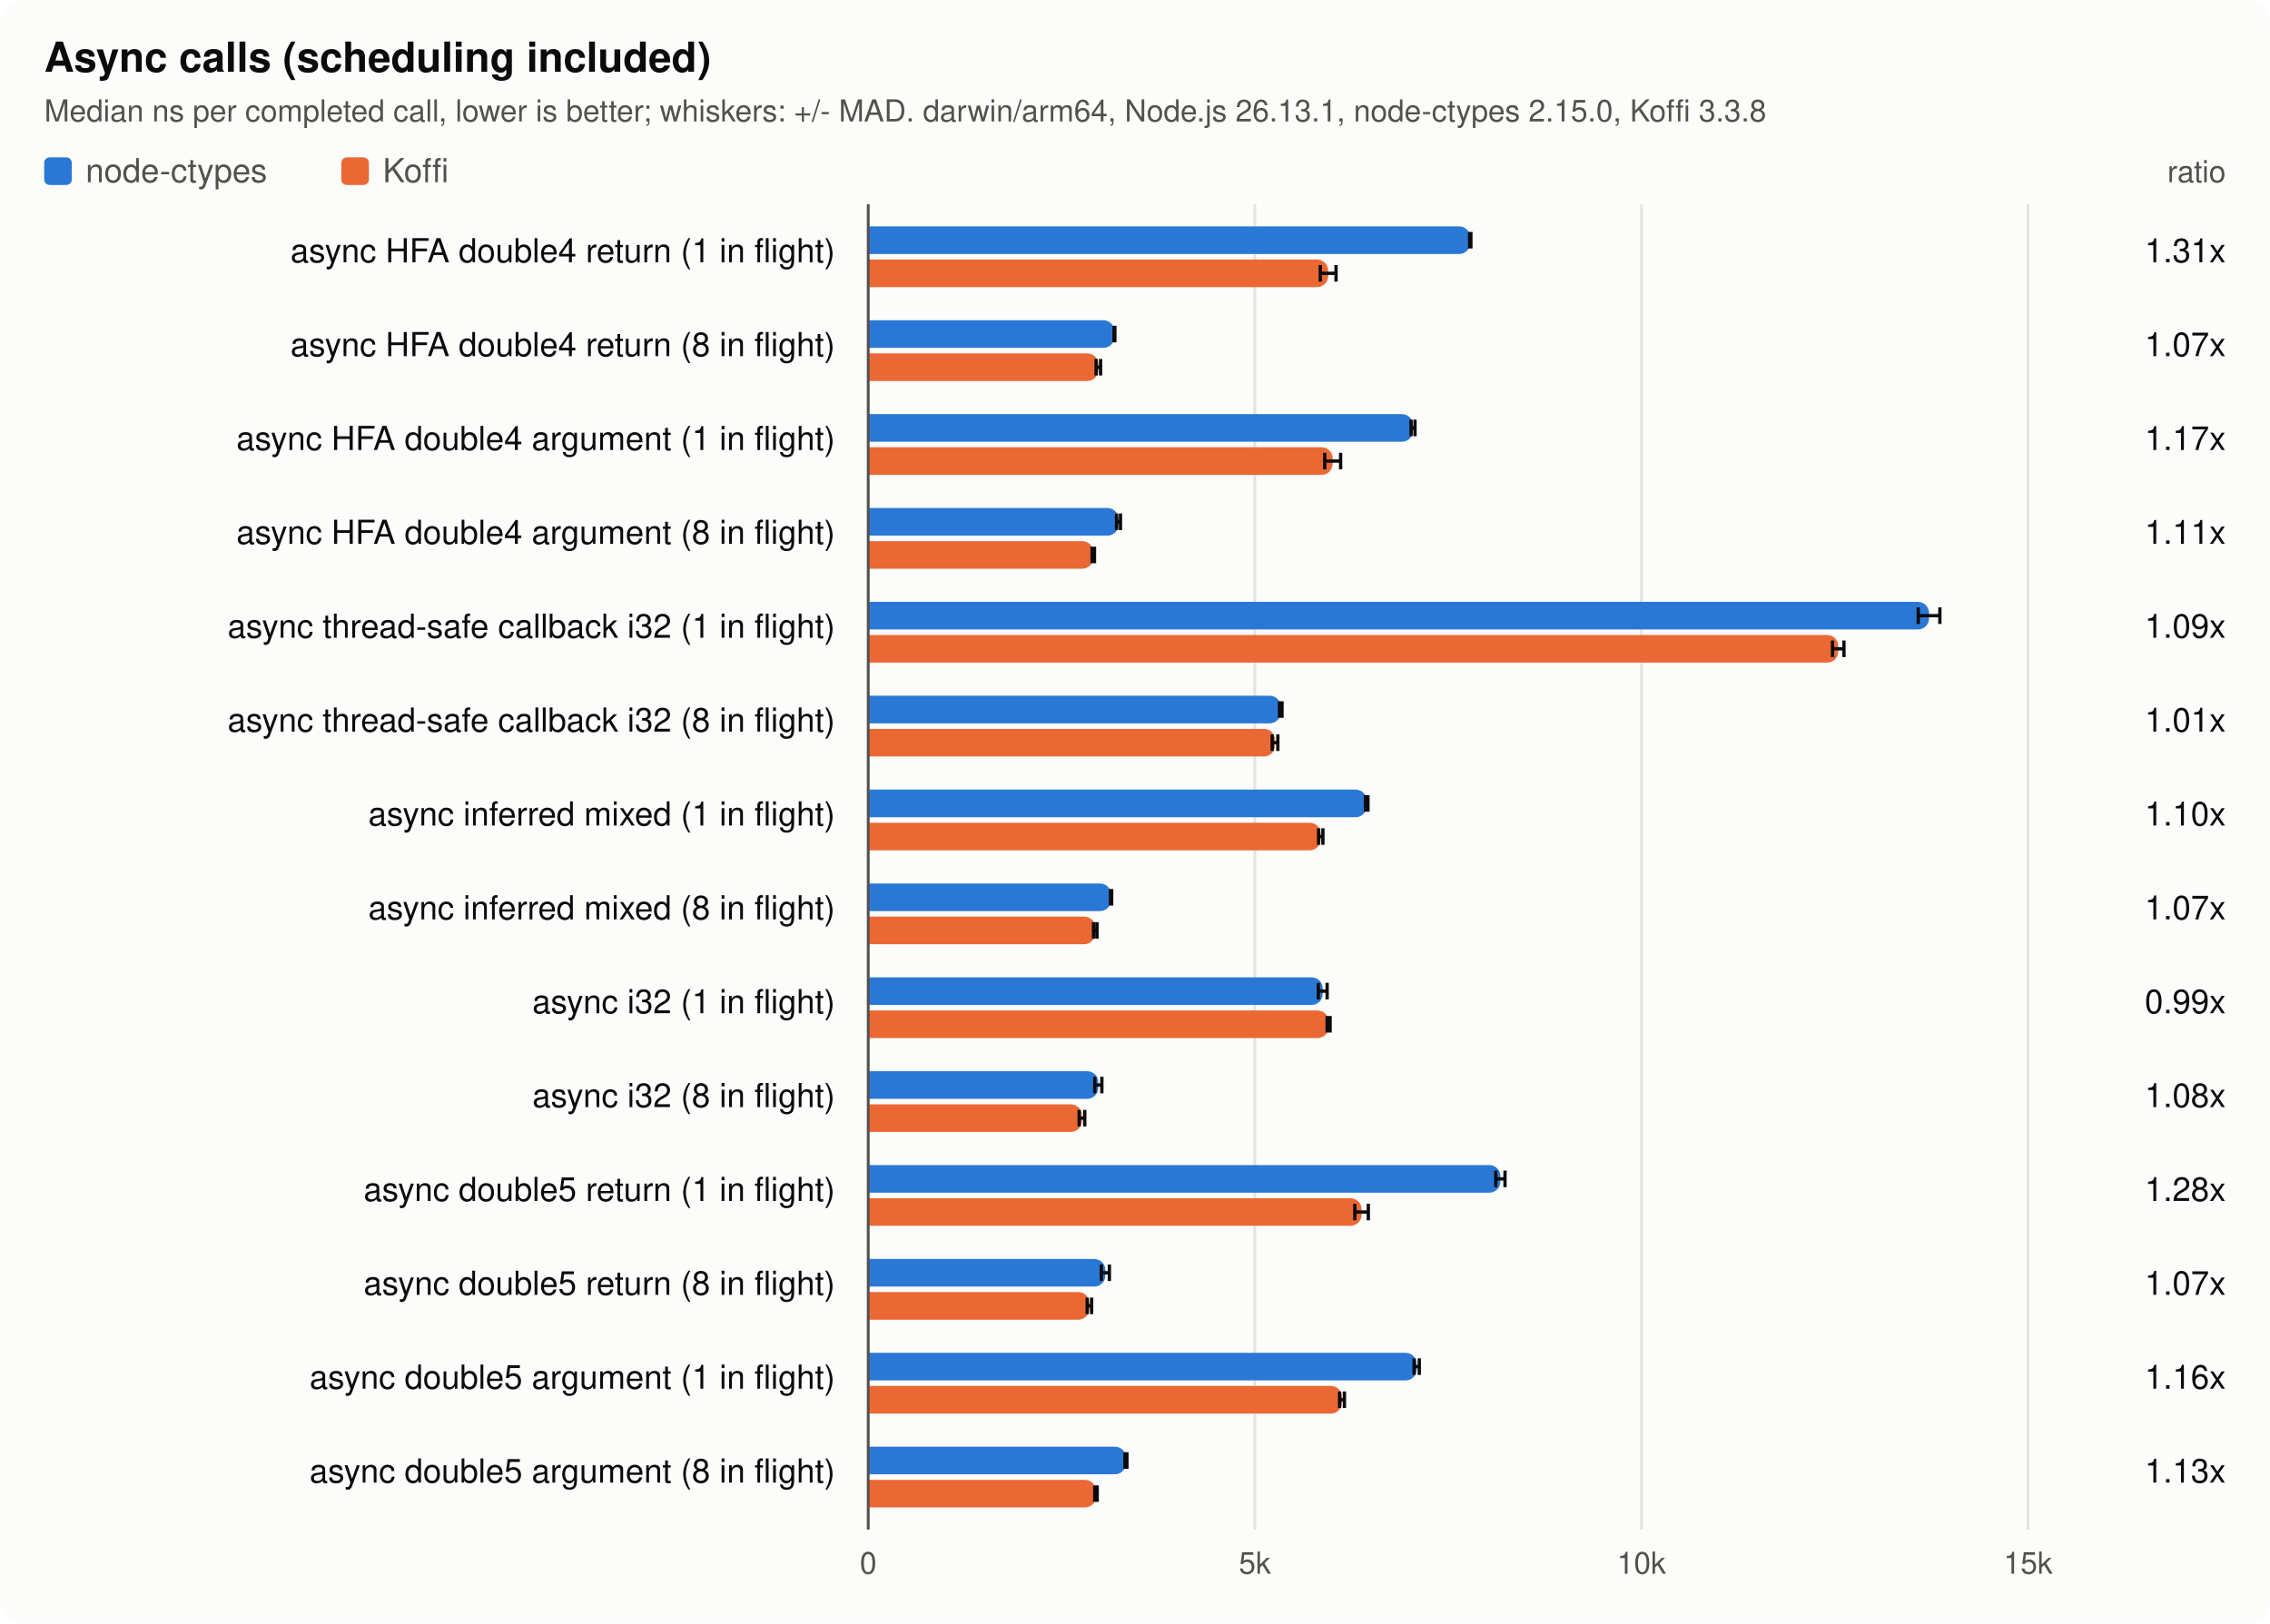
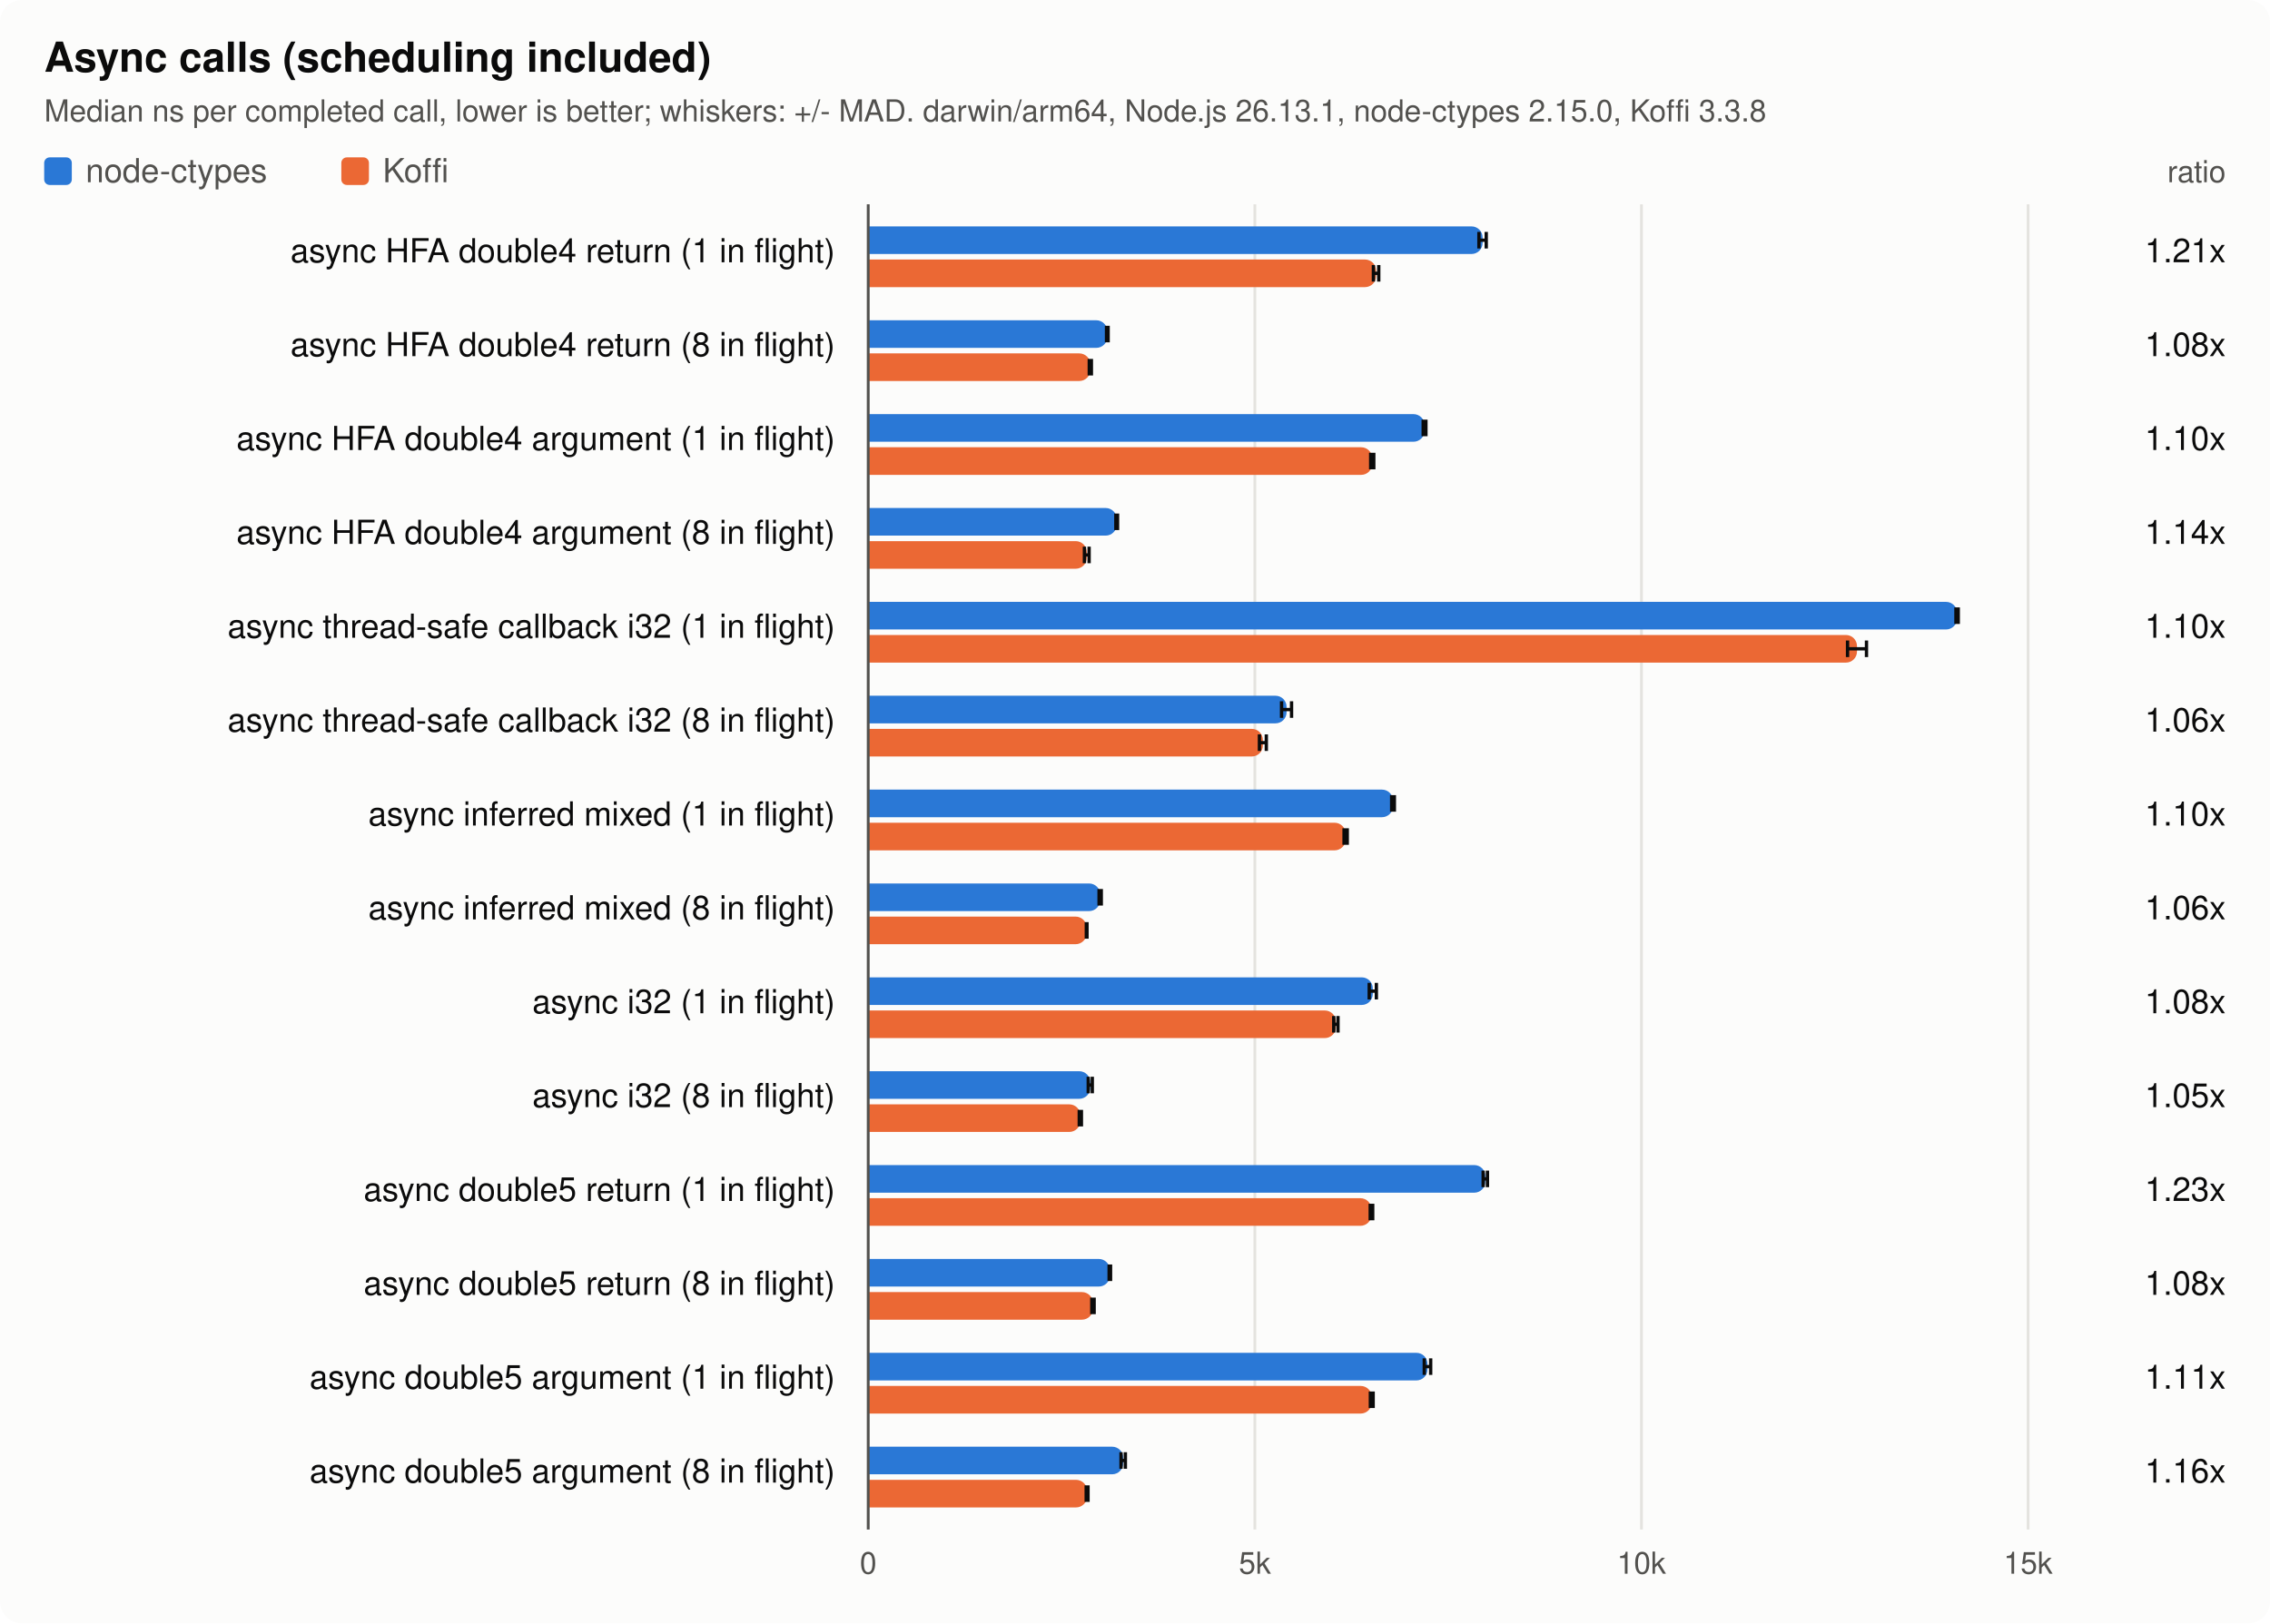
<svg xmlns="http://www.w3.org/2000/svg" width="822" height="588" viewBox="0 0 822 588" role="img" aria-label="Async calls (scheduling included): node-ctypes vs Koffi, ns per completed call">
  <style>
.surface { fill: #fcfcfb; } .primary { fill: #0b0b0b; } .secondary { fill: #52514e; }
.ctypes { fill: #2a78d6; } .other { fill: #eb6834; }
.grid { stroke: #e4e3df; stroke-width: 1; } .baseline { stroke: #52514e; stroke-width: 1; }
.whisker { stroke: #0b0b0b; stroke-width: 1.2; }
text { font: 12px -apple-system, BlinkMacSystemFont, "Segoe UI", Helvetica, Arial, sans-serif; }
.title { font-size: 15px; font-weight: 600; } .small { font-size: 11px; } .group { font-weight: 600; }
.value { font-variant-numeric: tabular-nums; }
@media (prefers-color-scheme: dark) {
  .surface { fill: #1a1a19; } .primary { fill: #f0efec; } .secondary { fill: #c3c2b7; }
  .ctypes { fill: #3987e5; } .other { fill: #d95926; }
  .grid { stroke: #383835; } .baseline { stroke: #c3c2b7; } .whisker { stroke: #f0efec; }
}
</style>
  <rect class="surface" width="822" height="588" rx="8" />
  <text class="primary title" x="16" y="26">Async calls (scheduling included)</text>
  <text class="secondary small" x="16" y="44">Median ns per completed call, lower is better; whiskers: +/- MAD. darwin/arm64, Node.js 26.13.1, node-ctypes 2.15.0, Koffi 3.3.8</text>
  <rect class="ctypes" x="16" y="57" width="10" height="10" rx="2" />
  <text class="secondary" x="31" y="66">node-ctypes</text>
  <rect class="other" x="123.6" y="57" width="10" height="10" rx="2" />
  <text class="secondary" x="138.6" y="66">Koffi</text>
  <text class="secondary small" x="806" y="66" text-anchor="end">ratio</text>
  <line class="grid" x1="314.4" y1="74" x2="314.4" y2="554" />
  <text class="secondary small value" x="314.4" y="570" text-anchor="middle">0</text>
  <line class="grid" x1="454.4" y1="74" x2="454.4" y2="554" />
  <text class="secondary small value" x="454.4" y="570" text-anchor="middle">5k</text>
  <line class="grid" x1="594.4" y1="74" x2="594.4" y2="554" />
  <text class="secondary small value" x="594.4" y="570" text-anchor="middle">10k</text>
  <line class="grid" x1="734.4" y1="74" x2="734.4" y2="554" />
  <text class="secondary small value" x="734.4" y="570" text-anchor="middle">15k</text>
  <text class="primary" x="302.4" y="95" text-anchor="end">async HFA double4 return (1 in flight)</text>
-   <path class="ctypes" d="M314.4,82h213.994a4,4 0 0 1 4,4v2a4,4 0 0 1 -4,4h-213.994z" />
-   <path class="whisker" d="M532.159,87H532.628M532.159,84v6M532.628,84v6" />
-   <path class="other" d="M314.4,94h162.542a4,4 0 0 1 4,4v2a4,4 0 0 1 -4,4h-162.542z" />
-   <path class="whisker" d="M478.089,99H483.794M478.089,96v6M483.794,96v6" />
-   <text class="primary value" x="806" y="95" text-anchor="end">1.31x</text>
+   <path class="ctypes" d="M314.4,82h218.466a4,4 0 0 1 4,4v2a4,4 0 0 1 -4,4h-218.466z" />
+   <path class="whisker" d="M535.545,87H538.187M535.545,84v6M538.187,84v6" />
+   <path class="other" d="M314.4,94h179.896a4,4 0 0 1 4,4v2a4,4 0 0 1 -4,4h-179.896z" />
+   <path class="whisker" d="M497.324,99H499.268M497.324,96v6M499.268,96v6" />
+   <text class="primary value" x="806" y="95" text-anchor="end">1.21x</text>
  <text class="primary" x="302.4" y="129" text-anchor="end">async HFA double4 return (8 in flight)</text>
-   <path class="ctypes" d="M314.4,116h85.162a4,4 0 0 1 4,4v2a4,4 0 0 1 -4,4h-85.162z" />
-   <path class="whisker" d="M403.419,121H403.705M403.419,118v6M403.705,118v6" />
-   <path class="other" d="M314.4,128h79.324a4,4 0 0 1 4,4v2a4,4 0 0 1 -4,4h-79.324z" />
-   <path class="whisker" d="M396.918,133H398.531M396.918,130v6M398.531,130v6" />
-   <text class="primary value" x="806" y="129" text-anchor="end">1.07x</text>
+   <path class="ctypes" d="M314.4,116h82.575a4,4 0 0 1 4,4v2a4,4 0 0 1 -4,4h-82.575z" />
+   <path class="whisker" d="M400.683,121H401.268M400.683,118v6M401.268,118v6" />
+   <path class="other" d="M314.4,128h76.424a4,4 0 0 1 4,4v2a4,4 0 0 1 -4,4h-76.424z" />
+   <path class="whisker" d="M394.44,133H395.208M394.44,130v6M395.208,130v6" />
+   <text class="primary value" x="806" y="129" text-anchor="end">1.08x</text>
  <text class="primary" x="302.4" y="163" text-anchor="end">async HFA double4 argument (1 in flight)</text>
-   <path class="ctypes" d="M314.4,150h193.267a4,4 0 0 1 4,4v2a4,4 0 0 1 -4,4h-193.267z" />
-   <path class="whisker" d="M510.946,155H512.388M510.946,152v6M512.388,152v6" />
-   <path class="other" d="M314.4,162h164.182a4,4 0 0 1 4,4v2a4,4 0 0 1 -4,4h-164.182z" />
-   <path class="whisker" d="M479.705,167H485.458M479.705,164v6M485.458,164v6" />
-   <text class="primary value" x="806" y="163" text-anchor="end">1.17x</text>
+   <path class="ctypes" d="M314.4,150h197.453a4,4 0 0 1 4,4v2a4,4 0 0 1 -4,4h-197.453z" />
+   <path class="whisker" d="M515.356,155H516.35M515.356,152v6M516.35,152v6" />
+   <path class="other" d="M314.4,162h178.503a4,4 0 0 1 4,4v2a4,4 0 0 1 -4,4h-178.503z" />
+   <path class="whisker" d="M496.339,167H497.467M496.339,164v6M497.467,164v6" />
+   <text class="primary value" x="806" y="163" text-anchor="end">1.10x</text>
  <text class="primary" x="302.4" y="197" text-anchor="end">async HFA double4 argument (8 in flight)</text>
-   <path class="ctypes" d="M314.4,184h86.626a4,4 0 0 1 4,4v2a4,4 0 0 1 -4,4h-86.626z" />
-   <path class="whisker" d="M404.315,189H405.737M404.315,186v6M405.737,186v6" />
-   <path class="other" d="M314.4,196h77.496a4,4 0 0 1 4,4v2a4,4 0 0 1 -4,4h-77.496z" />
-   <path class="whisker" d="M395.469,201H396.324M395.469,198v6M396.324,198v6" />
-   <text class="primary value" x="806" y="197" text-anchor="end">1.11x</text>
+   <path class="ctypes" d="M314.4,184h85.976a4,4 0 0 1 4,4v2a4,4 0 0 1 -4,4h-85.976z" />
+   <path class="whisker" d="M404.067,189H404.685M404.067,186v6M404.685,186v6" />
+   <path class="other" d="M314.4,196h75.135a4,4 0 0 1 4,4v2a4,4 0 0 1 -4,4h-75.135z" />
+   <path class="whisker" d="M392.687,201H394.383M392.687,198v6M394.383,198v6" />
+   <text class="primary value" x="806" y="197" text-anchor="end">1.14x</text>
  <text class="primary" x="302.4" y="231" text-anchor="end">async thread-safe callback i32 (1 in flight)</text>
-   <path class="ctypes" d="M314.4,218h380.138a4,4 0 0 1 4,4v2a4,4 0 0 1 -4,4h-380.138z" />
-   <path class="whisker" d="M694.623,223H702.453M694.623,220v6M702.453,220v6" />
-   <path class="other" d="M314.4,230h347.253a4,4 0 0 1 4,4v2a4,4 0 0 1 -4,4h-347.253z" />
-   <path class="whisker" d="M663.587,235H667.719M663.587,232v6M667.719,232v6" />
-   <text class="primary value" x="806" y="231" text-anchor="end">1.09x</text>
+   <path class="ctypes" d="M314.4,218h390.291a4,4 0 0 1 4,4v2a4,4 0 0 1 -4,4h-390.291z" />
+   <path class="whisker" d="M708.274,223H709.108M708.274,220v6M709.108,220v6" />
+   <path class="other" d="M314.4,230h354.046a4,4 0 0 1 4,4v2a4,4 0 0 1 -4,4h-354.046z" />
+   <path class="whisker" d="M669.018,235H675.875M669.018,232v6M675.875,232v6" />
+   <text class="primary value" x="806" y="231" text-anchor="end">1.10x</text>
  <text class="primary" x="302.4" y="265" text-anchor="end">async thread-safe callback i32 (8 in flight)</text>
-   <path class="ctypes" d="M314.4,252h145.382a4,4 0 0 1 4,4v2a4,4 0 0 1 -4,4h-145.382z" />
-   <path class="whisker" d="M463.338,257H464.227M463.338,254v6M464.227,254v6" />
-   <path class="other" d="M314.4,264h143.303a4,4 0 0 1 4,4v2a4,4 0 0 1 -4,4h-143.303z" />
-   <path class="whisker" d="M460.679,269H462.726M460.679,266v6M462.726,266v6" />
-   <text class="primary value" x="806" y="265" text-anchor="end">1.01x</text>
+   <path class="ctypes" d="M314.4,252h147.482a4,4 0 0 1 4,4v2a4,4 0 0 1 -4,4h-147.482z" />
+   <path class="whisker" d="M464.068,257H467.695M464.068,254v6M467.695,254v6" />
+   <path class="other" d="M314.4,264h138.902a4,4 0 0 1 4,4v2a4,4 0 0 1 -4,4h-138.902z" />
+   <path class="whisker" d="M456.052,269H458.552M456.052,266v6M458.552,266v6" />
+   <text class="primary value" x="806" y="265" text-anchor="end">1.06x</text>
  <text class="primary" x="302.4" y="299" text-anchor="end">async inferred mixed (1 in flight)</text>
-   <path class="ctypes" d="M314.4,286h176.503a4,4 0 0 1 4,4v2a4,4 0 0 1 -4,4h-176.503z" />
-   <path class="whisker" d="M494.452,291H495.353M494.452,288v6M495.353,288v6" />
-   <path class="other" d="M314.4,298h159.858a4,4 0 0 1 4,4v2a4,4 0 0 1 -4,4h-159.858z" />
-   <path class="whisker" d="M477.477,303H479.038M477.477,300v6M479.038,300v6" />
+   <path class="ctypes" d="M314.4,286h186.028a4,4 0 0 1 4,4v2a4,4 0 0 1 -4,4h-186.028z" />
+   <path class="whisker" d="M503.939,291H504.918M503.939,288v6M504.918,288v6" />
+   <path class="other" d="M314.4,298h168.881a4,4 0 0 1 4,4v2a4,4 0 0 1 -4,4h-168.881z" />
+   <path class="whisker" d="M486.702,303H487.859M486.702,300v6M487.859,300v6" />
  <text class="primary value" x="806" y="299" text-anchor="end">1.10x</text>
  <text class="primary" x="302.4" y="333" text-anchor="end">async inferred mixed (8 in flight)</text>
-   <path class="ctypes" d="M314.4,320h83.946a4,4 0 0 1 4,4v2a4,4 0 0 1 -4,4h-83.946z" />
-   <path class="whisker" d="M402.151,325H402.54M402.151,322v6M402.54,322v6" />
-   <path class="other" d="M314.4,332h78.213a4,4 0 0 1 4,4v2a4,4 0 0 1 -4,4h-78.213z" />
-   <path class="whisker" d="M395.987,337H397.238M395.987,334v6M397.238,334v6" />
-   <text class="primary value" x="806" y="333" text-anchor="end">1.07x</text>
+   <path class="ctypes" d="M314.4,320h79.988a4,4 0 0 1 4,4v2a4,4 0 0 1 -4,4h-79.988z" />
+   <path class="whisker" d="M397.987,325H398.789M397.987,322v6M398.789,322v6" />
+   <path class="other" d="M314.4,332h75.093a4,4 0 0 1 4,4v2a4,4 0 0 1 -4,4h-75.093z" />
+   <path class="whisker" d="M393.368,337H393.617M393.368,334v6M393.617,334v6" />
+   <text class="primary value" x="806" y="333" text-anchor="end">1.06x</text>
  <text class="primary" x="302.4" y="367" text-anchor="end">async i32 (1 in flight)</text>
-   <path class="ctypes" d="M314.4,354h160.574a4,4 0 0 1 4,4v2a4,4 0 0 1 -4,4h-160.574z" />
-   <path class="whisker" d="M477.376,359H480.571M477.376,356v6M480.571,356v6" />
-   <path class="other" d="M314.4,366h162.711a4,4 0 0 1 4,4v2a4,4 0 0 1 -4,4h-162.711z" />
-   <path class="whisker" d="M480.571,371H481.65M480.571,368v6M481.65,368v6" />
-   <text class="primary value" x="806" y="367" text-anchor="end">0.99x</text>
+   <path class="ctypes" d="M314.4,354h178.706a4,4 0 0 1 4,4v2a4,4 0 0 1 -4,4h-178.706z" />
+   <path class="whisker" d="M495.814,359H498.399M495.814,356v6M498.399,356v6" />
+   <path class="other" d="M314.4,366h165.339a4,4 0 0 1 4,4v2a4,4 0 0 1 -4,4h-165.339z" />
+   <path class="whisker" d="M482.967,371H484.51M482.967,368v6M484.51,368v6" />
+   <text class="primary value" x="806" y="367" text-anchor="end">1.08x</text>
  <text class="primary" x="302.4" y="401" text-anchor="end">async i32 (8 in flight)</text>
-   <path class="ctypes" d="M314.4,388h79.311a4,4 0 0 1 4,4v2a4,4 0 0 1 -4,4h-79.311z" />
-   <path class="whisker" d="M396.422,393H399M396.422,390v6M399,390v6" />
-   <path class="other" d="M314.4,400h73.386a4,4 0 0 1 4,4v2a4,4 0 0 1 -4,4h-73.386z" />
-   <path class="whisker" d="M390.765,405H392.806M390.765,402v6M392.806,402v6" />
-   <text class="primary value" x="806" y="401" text-anchor="end">1.08x</text>
+   <path class="ctypes" d="M314.4,388h76.401a4,4 0 0 1 4,4v2a4,4 0 0 1 -4,4h-76.401z" />
+   <path class="whisker" d="M394.067,393H395.535M394.067,390v6M395.535,390v6" />
+   <path class="other" d="M314.4,400h72.805a4,4 0 0 1 4,4v2a4,4 0 0 1 -4,4h-72.805z" />
+   <path class="whisker" d="M390.813,405H391.597M390.813,402v6M391.597,402v6" />
+   <text class="primary value" x="806" y="401" text-anchor="end">1.05x</text>
  <text class="primary" x="302.4" y="435" text-anchor="end">async double5 return (1 in flight)</text>
-   <path class="ctypes" d="M314.4,422h224.912a4,4 0 0 1 4,4v2a4,4 0 0 1 -4,4h-224.912z" />
-   <path class="whisker" d="M541.643,427H544.982M541.643,424v6M544.982,424v6" />
-   <path class="other" d="M314.4,434h174.647a4,4 0 0 1 4,4v2a4,4 0 0 1 -4,4h-174.647z" />
-   <path class="whisker" d="M490.604,439H495.491M490.604,436v6M495.491,436v6" />
-   <text class="primary value" x="806" y="435" text-anchor="end">1.28x</text>
+   <path class="ctypes" d="M314.4,422h219.455a4,4 0 0 1 4,4v2a4,4 0 0 1 -4,4h-219.455z" />
+   <path class="whisker" d="M537.078,427H538.632M537.078,424v6M538.632,424v6" />
+   <path class="other" d="M314.4,434h178.226a4,4 0 0 1 4,4v2a4,4 0 0 1 -4,4h-178.226z" />
+   <path class="whisker" d="M496.175,439H497.076M496.175,436v6M497.076,436v6" />
+   <text class="primary value" x="806" y="435" text-anchor="end">1.23x</text>
  <text class="primary" x="302.4" y="469" text-anchor="end">async double5 return (8 in flight)</text>
-   <path class="ctypes" d="M314.4,456h81.866a4,4 0 0 1 4,4v2a4,4 0 0 1 -4,4h-81.866z" />
-   <path class="whisker" d="M398.809,461H401.722M398.809,458v6M401.722,458v6" />
-   <path class="other" d="M314.4,468h76.086a4,4 0 0 1 4,4v2a4,4 0 0 1 -4,4h-76.086z" />
-   <path class="whisker" d="M393.68,473H395.291M393.68,470v6M395.291,470v6" />
-   <text class="primary value" x="806" y="469" text-anchor="end">1.07x</text>
+   <path class="ctypes" d="M314.4,456h83.488a4,4 0 0 1 4,4v2a4,4 0 0 1 -4,4h-83.488z" />
+   <path class="whisker" d="M401.626,461H402.151M401.626,458v6M402.151,458v6" />
+   <path class="other" d="M314.4,468h77.382a4,4 0 0 1 4,4v2a4,4 0 0 1 -4,4h-77.382z" />
+   <path class="whisker" d="M395.361,473H396.202M395.361,470v6M396.202,470v6" />
+   <text class="primary value" x="806" y="469" text-anchor="end">1.08x</text>
  <text class="primary" x="302.4" y="503" text-anchor="end">async double5 argument (1 in flight)</text>
-   <path class="ctypes" d="M314.4,490h194.608a4,4 0 0 1 4,4v2a4,4 0 0 1 -4,4h-194.608z" />
-   <path class="whisker" d="M512.071,495H513.945M512.071,492v6M513.945,492v6" />
-   <path class="other" d="M314.4,502h167.555a4,4 0 0 1 4,4v2a4,4 0 0 1 -4,4h-167.555z" />
-   <path class="whisker" d="M485.084,507H486.827M485.084,504v6M486.827,504v6" />
-   <text class="primary value" x="806" y="503" text-anchor="end">1.16x</text>
+   <path class="ctypes" d="M314.4,490h198.508a4,4 0 0 1 4,4v2a4,4 0 0 1 -4,4h-198.508z" />
+   <path class="whisker" d="M515.747,495H518.069M515.747,492v6M518.069,492v6" />
+   <path class="other" d="M314.4,502h178.334a4,4 0 0 1 4,4v2a4,4 0 0 1 -4,4h-178.334z" />
+   <path class="whisker" d="M496.23,507H497.238M496.23,504v6M497.238,504v6" />
+   <text class="primary value" x="806" y="503" text-anchor="end">1.11x</text>
  <text class="primary" x="302.4" y="537" text-anchor="end">async double5 argument (8 in flight)</text>
-   <path class="ctypes" d="M314.4,524h89.32a4,4 0 0 1 4,4v2a4,4 0 0 1 -4,4h-89.32z" />
-   <path class="whisker" d="M407.368,529H408.071M407.368,526v6M408.071,526v6" />
-   <path class="other" d="M314.4,536h78.466a4,4 0 0 1 4,4v2a4,4 0 0 1 -4,4h-78.466z" />
-   <path class="whisker" d="M396.427,541H397.306M396.427,538v6M397.306,538v6" />
-   <text class="primary value" x="806" y="537" text-anchor="end">1.13x</text>
+   <path class="ctypes" d="M314.4,524h88.323a4,4 0 0 1 4,4v2a4,4 0 0 1 -4,4h-88.323z" />
+   <path class="whisker" d="M405.932,529H407.513M405.932,526v6M407.513,526v6" />
+   <path class="other" d="M314.4,536h75.253a4,4 0 0 1 4,4v2a4,4 0 0 1 -4,4h-75.253z" />
+   <path class="whisker" d="M393.319,541H393.988M393.319,538v6M393.988,538v6" />
+   <text class="primary value" x="806" y="537" text-anchor="end">1.16x</text>
  <line class="baseline" x1="314.4" y1="74" x2="314.4" y2="554" />
</svg>
